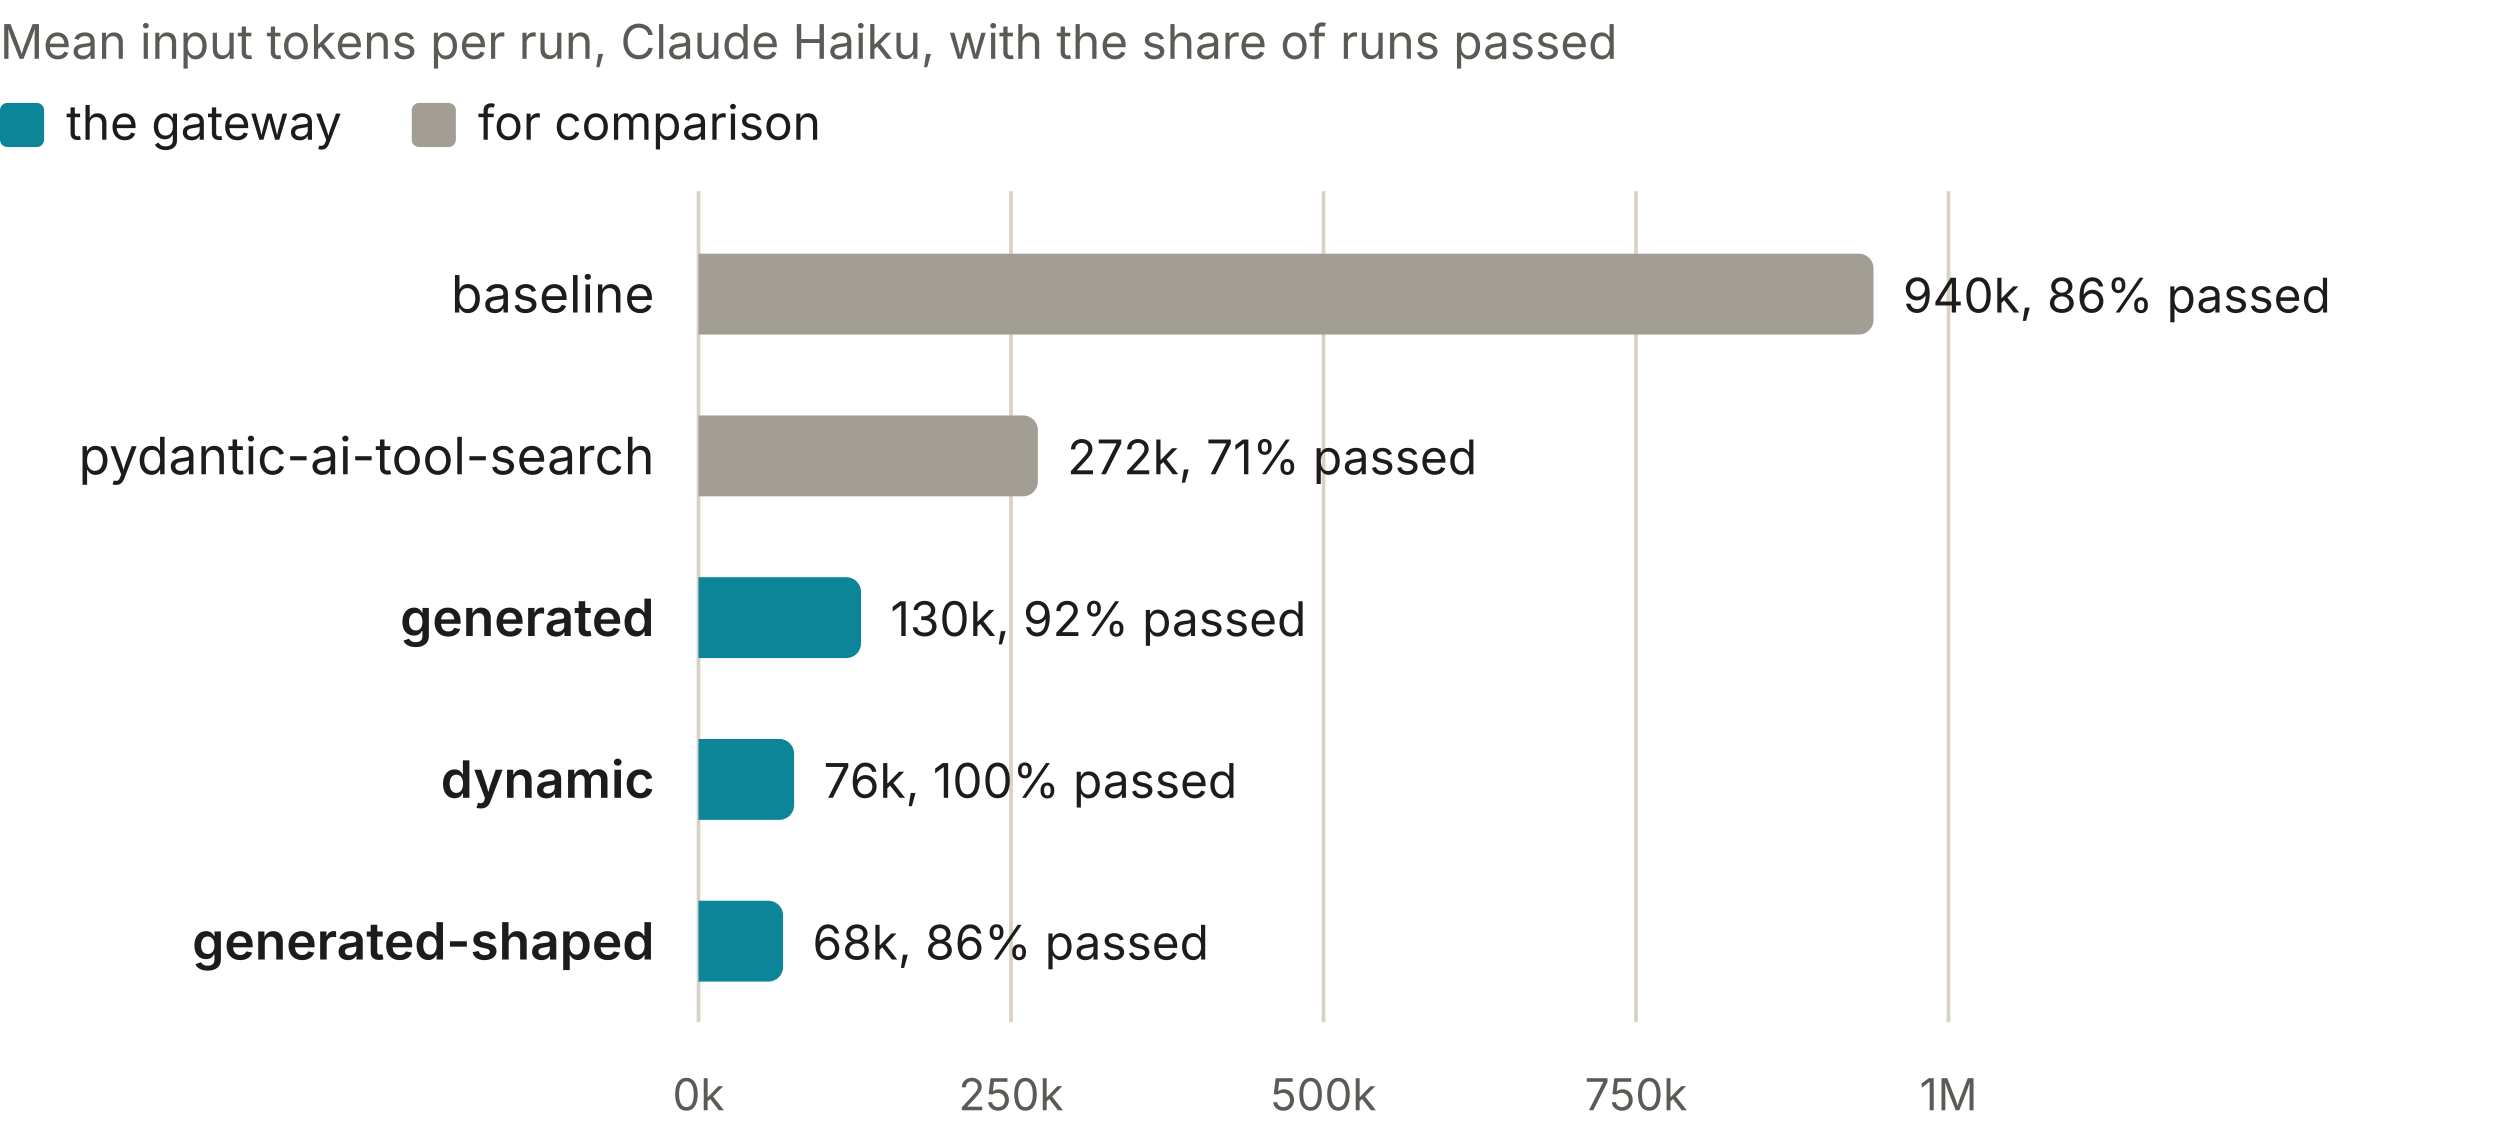
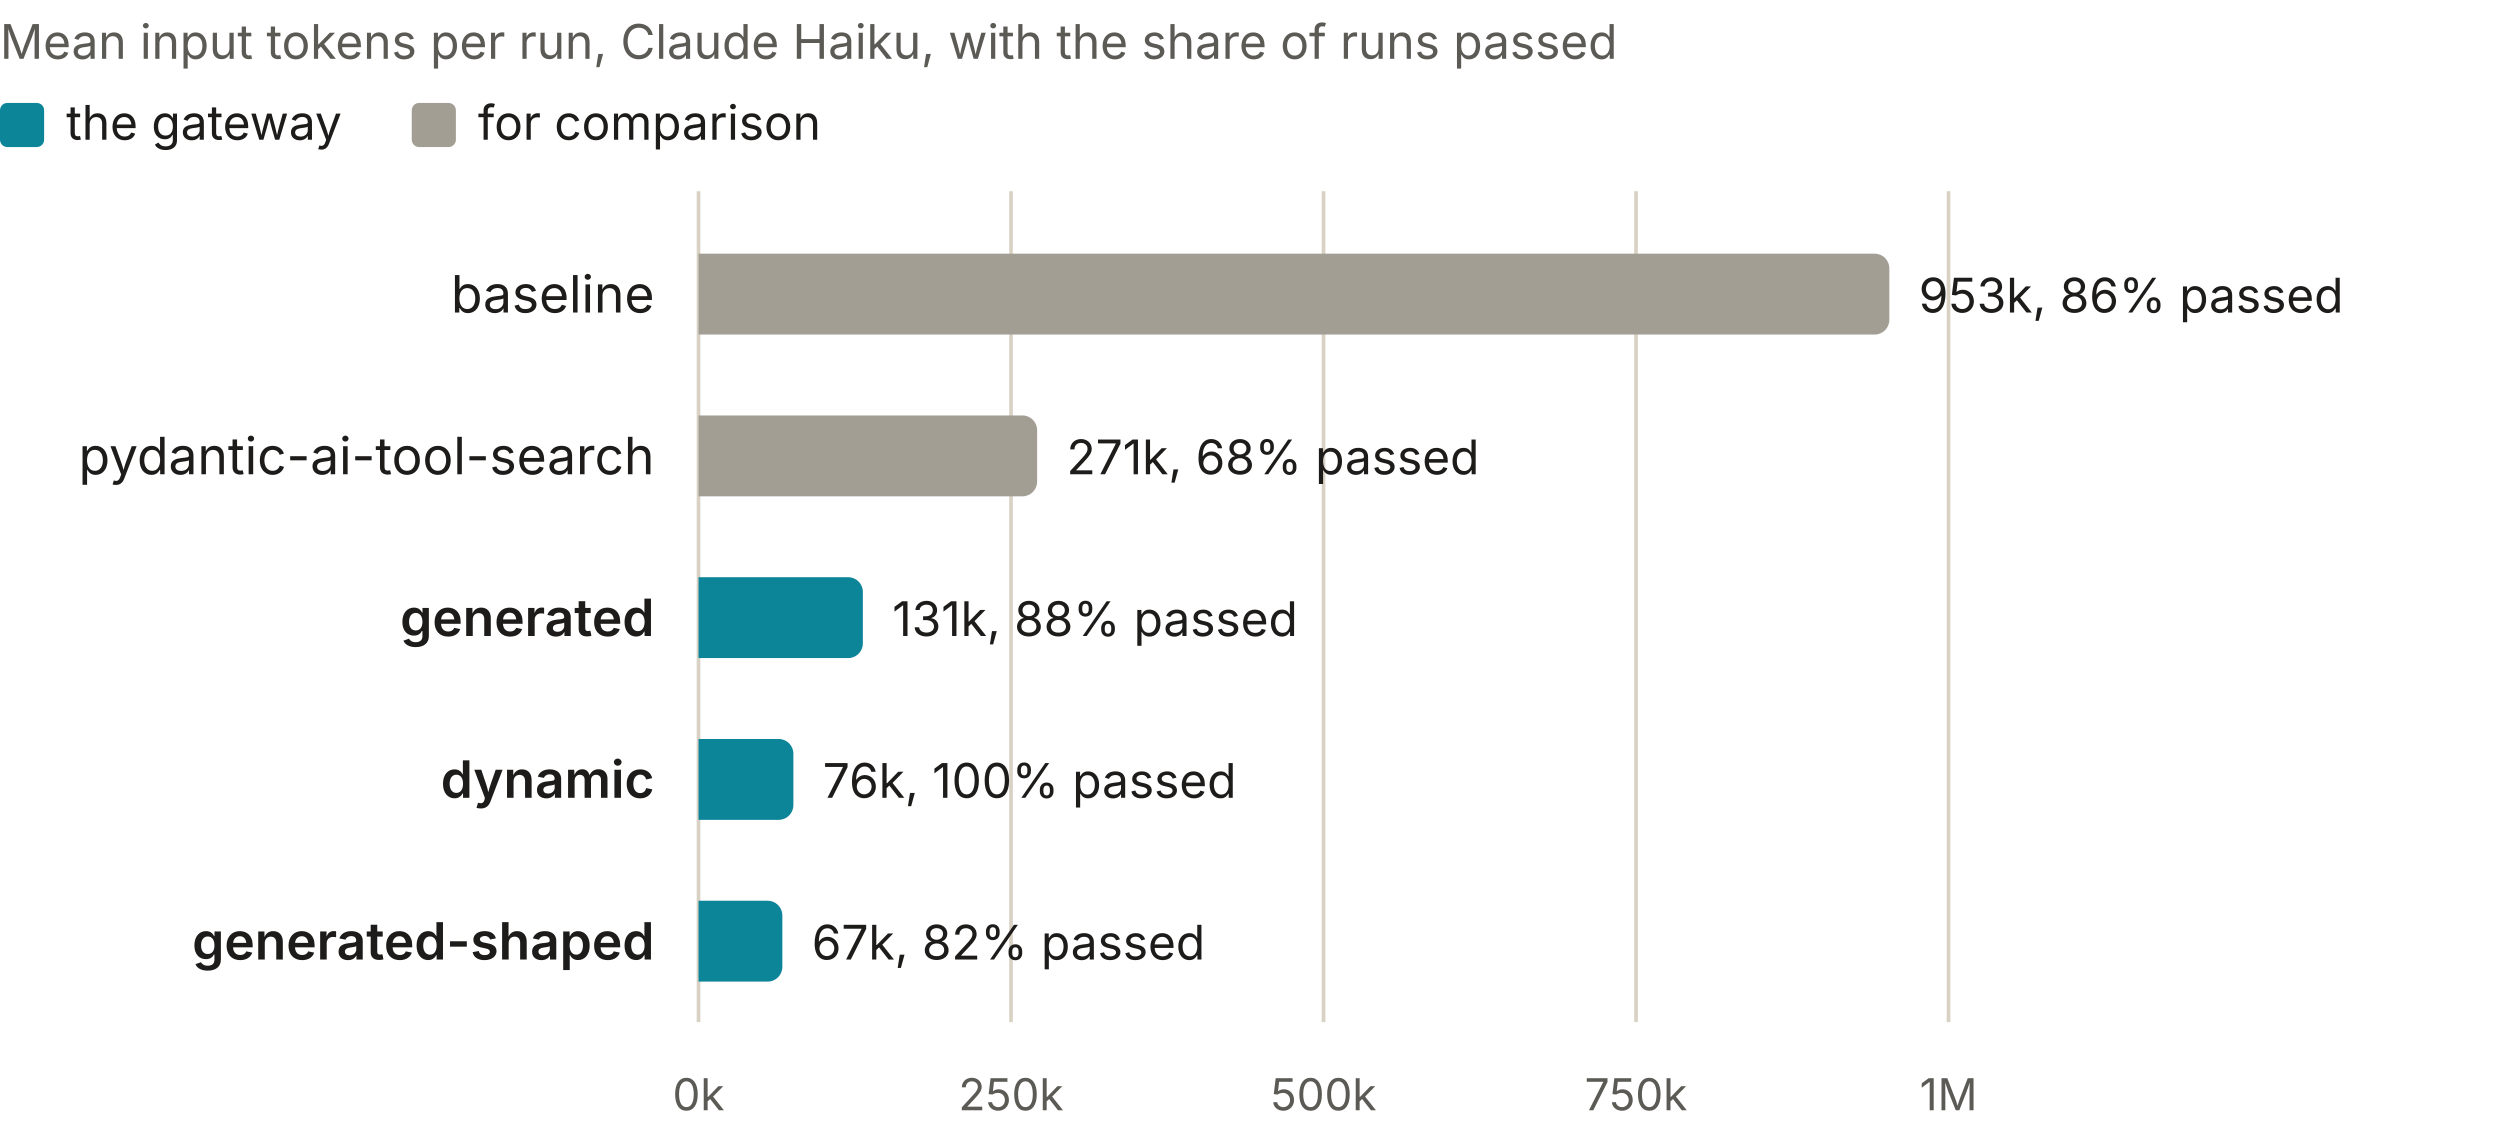
<svg xmlns="http://www.w3.org/2000/svg" viewBox="0 0 680 312" width="680" height="312" font-family="Inter, system-ui, -apple-system, Segoe UI, sans-serif">
  <text x="0" y="16" font-size="13" fill="#5c5a55">Mean input tokens per run, Claude Haiku, with the share of runs passed</text>
  <rect x="0" y="28" width="12" height="12" rx="2" fill="#0c8599" />
  <text x="18" y="38" font-size="13" fill="#1d1c1a">the gateway</text>
  <rect x="112" y="28" width="12" height="12" rx="2" fill="#a39e94" />
  <text x="130" y="38" font-size="13" fill="#1d1c1a">for comparison</text>
  <line x1="190.0" y1="52" x2="190.0" y2="278" stroke="#d9d2c4" stroke-width="1" />
  <text x="190.0" y="302" font-size="12" fill="#5c5a55" text-anchor="middle">0k</text>
  <line x1="275.0" y1="52" x2="275.0" y2="278" stroke="#d9d2c4" stroke-width="1" />
  <text x="275.0" y="302" font-size="12" fill="#5c5a55" text-anchor="middle">250k</text>
  <line x1="360.0" y1="52" x2="360.0" y2="278" stroke="#d9d2c4" stroke-width="1" />
  <text x="360.0" y="302" font-size="12" fill="#5c5a55" text-anchor="middle">500k</text>
  <line x1="445.0" y1="52" x2="445.0" y2="278" stroke="#d9d2c4" stroke-width="1" />
  <text x="445.0" y="302" font-size="12" fill="#5c5a55" text-anchor="middle">750k</text>
  <line x1="530.0" y1="52" x2="530.0" y2="278" stroke="#d9d2c4" stroke-width="1" />
  <text x="530.0" y="302" font-size="12" fill="#5c5a55" text-anchor="middle">1M</text>
  <text x="178" y="85.0" font-size="14" fill="#1d1c1a" text-anchor="end" font-weight="400">baseline</text>
-   <path d="M190,69.0 h315.6 a4,4 0 0 1 4,4 v14 a4,4 0 0 1 -4,4 h-315.6 z" fill="#a39e94" />
-   <text x="517.6" y="85.0" font-size="13" fill="#1d1c1a">940k, 86% passed</text>
+   <path d="M190,69.0 h319.9 a4,4 0 0 1 4,4 v14 a4,4 0 0 1 -4,4 h-319.9 z" fill="#a39e94" />
+   <text x="521.9" y="85.0" font-size="13" fill="#1d1c1a">953k, 86% passed</text>
  <text x="178" y="129.0" font-size="14" fill="#1d1c1a" text-anchor="end" font-weight="400">pydantic-ai-tool-search</text>
-   <path d="M190,113.0 h88.3 a4,4 0 0 1 4,4 v14 a4,4 0 0 1 -4,4 h-88.3 z" fill="#a39e94" />
-   <text x="290.3" y="129.0" font-size="13" fill="#1d1c1a">272k, 71% passed</text>
+   <path d="M190,113.0 h88.1 a4,4 0 0 1 4,4 v14 a4,4 0 0 1 -4,4 h-88.1 z" fill="#a39e94" />
+   <text x="290.1" y="129.0" font-size="13" fill="#1d1c1a">271k, 68% passed</text>
  <text x="178" y="173.0" font-size="14" fill="#1d1c1a" text-anchor="end" font-weight="600">generated</text>
-   <path d="M190,157.0 h40.2 a4,4 0 0 1 4,4 v14 a4,4 0 0 1 -4,4 h-40.2 z" fill="#0c8599" />
-   <text x="242.2" y="173.0" font-size="13" fill="#1d1c1a">130k, 92% passed</text>
+   <path d="M190,157.0 h40.7 a4,4 0 0 1 4,4 v14 a4,4 0 0 1 -4,4 h-40.7 z" fill="#0c8599" />
+   <text x="242.7" y="173.0" font-size="13" fill="#1d1c1a">131k, 88% passed</text>
  <text x="178" y="217.0" font-size="14" fill="#1d1c1a" text-anchor="end" font-weight="600">dynamic</text>
-   <path d="M190,201.0 h22.0 a4,4 0 0 1 4,4 v14 a4,4 0 0 1 -4,4 h-22.0 z" fill="#0c8599" />
-   <text x="224.0" y="217.0" font-size="13" fill="#1d1c1a">76k, 100% passed</text>
+   <path d="M190,201.0 h21.8 a4,4 0 0 1 4,4 v14 a4,4 0 0 1 -4,4 h-21.8 z" fill="#0c8599" />
+   <text x="223.8" y="217.0" font-size="13" fill="#1d1c1a">76k, 100% passed</text>
  <text x="178" y="261.0" font-size="14" fill="#1d1c1a" text-anchor="end" font-weight="600">generated-shaped</text>
-   <path d="M190,245.0 h19.0 a4,4 0 0 1 4,4 v14 a4,4 0 0 1 -4,4 h-19.0 z" fill="#0c8599" />
-   <text x="221.0" y="261.0" font-size="13" fill="#1d1c1a">68k, 86% passed</text>
+   <path d="M190,245.0 h18.8 a4,4 0 0 1 4,4 v14 a4,4 0 0 1 -4,4 h-18.8 z" fill="#0c8599" />
+   <text x="220.8" y="261.0" font-size="13" fill="#1d1c1a">67k, 82% passed</text>
</svg>
